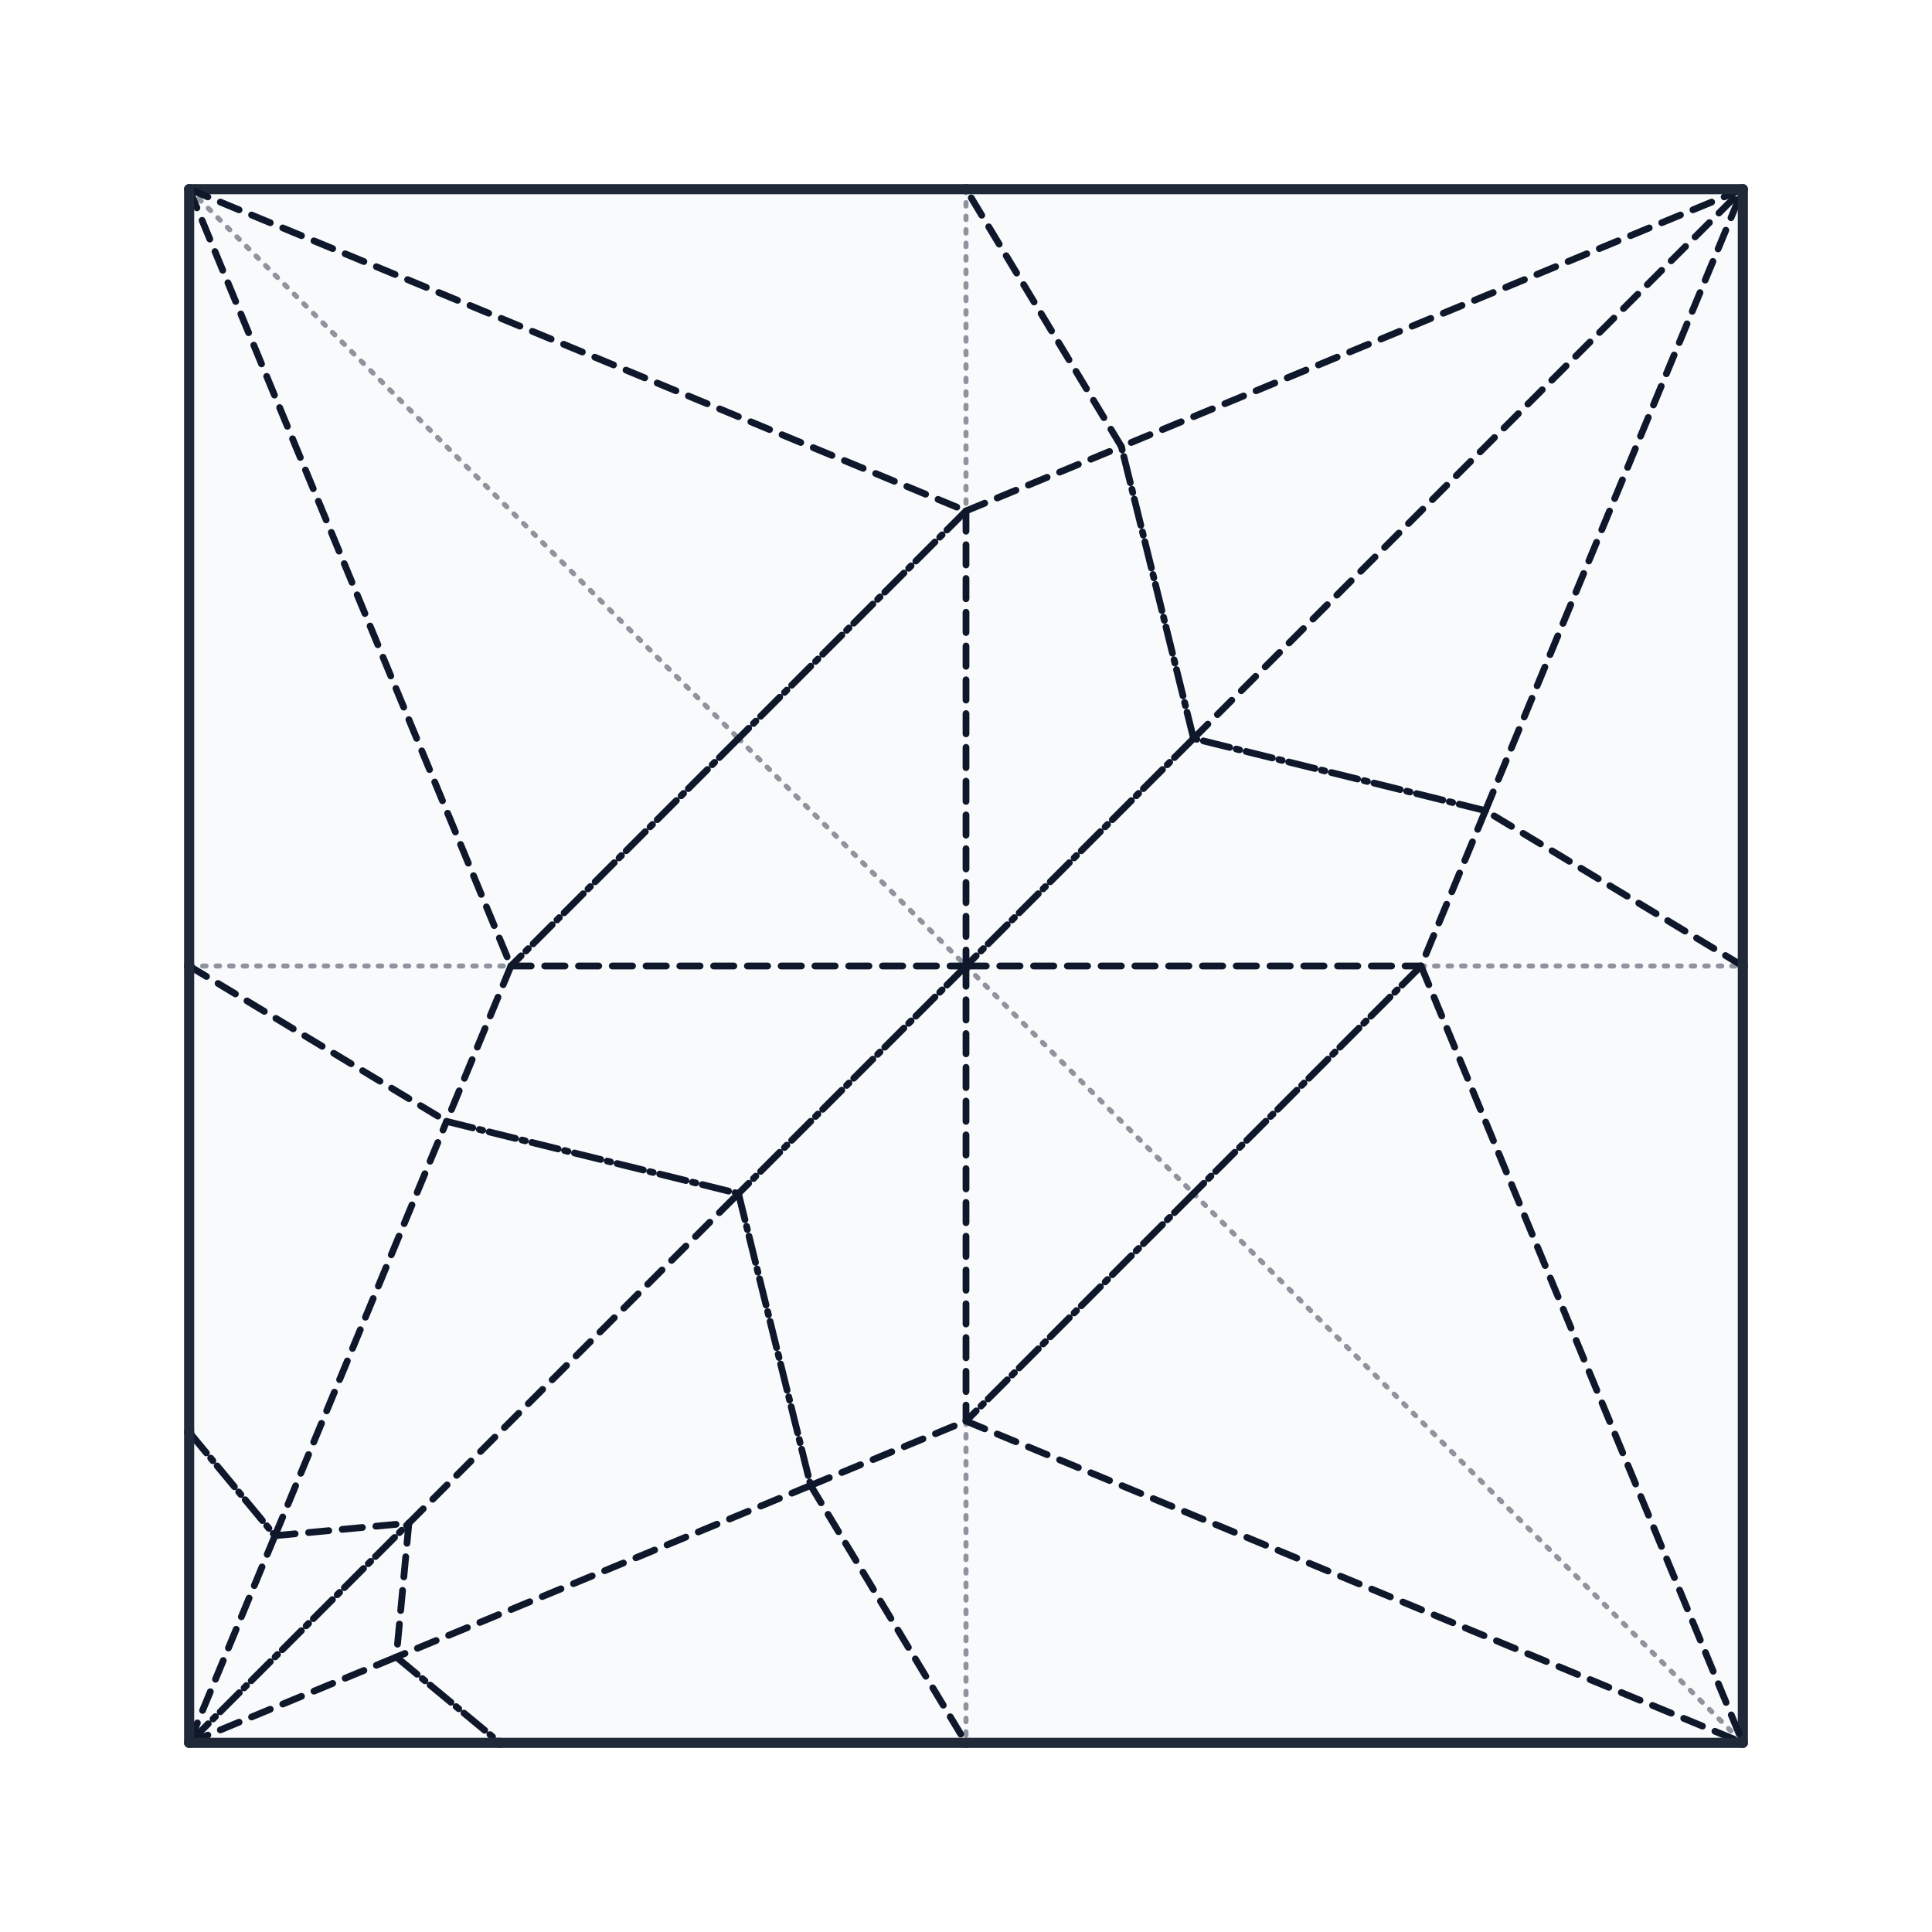
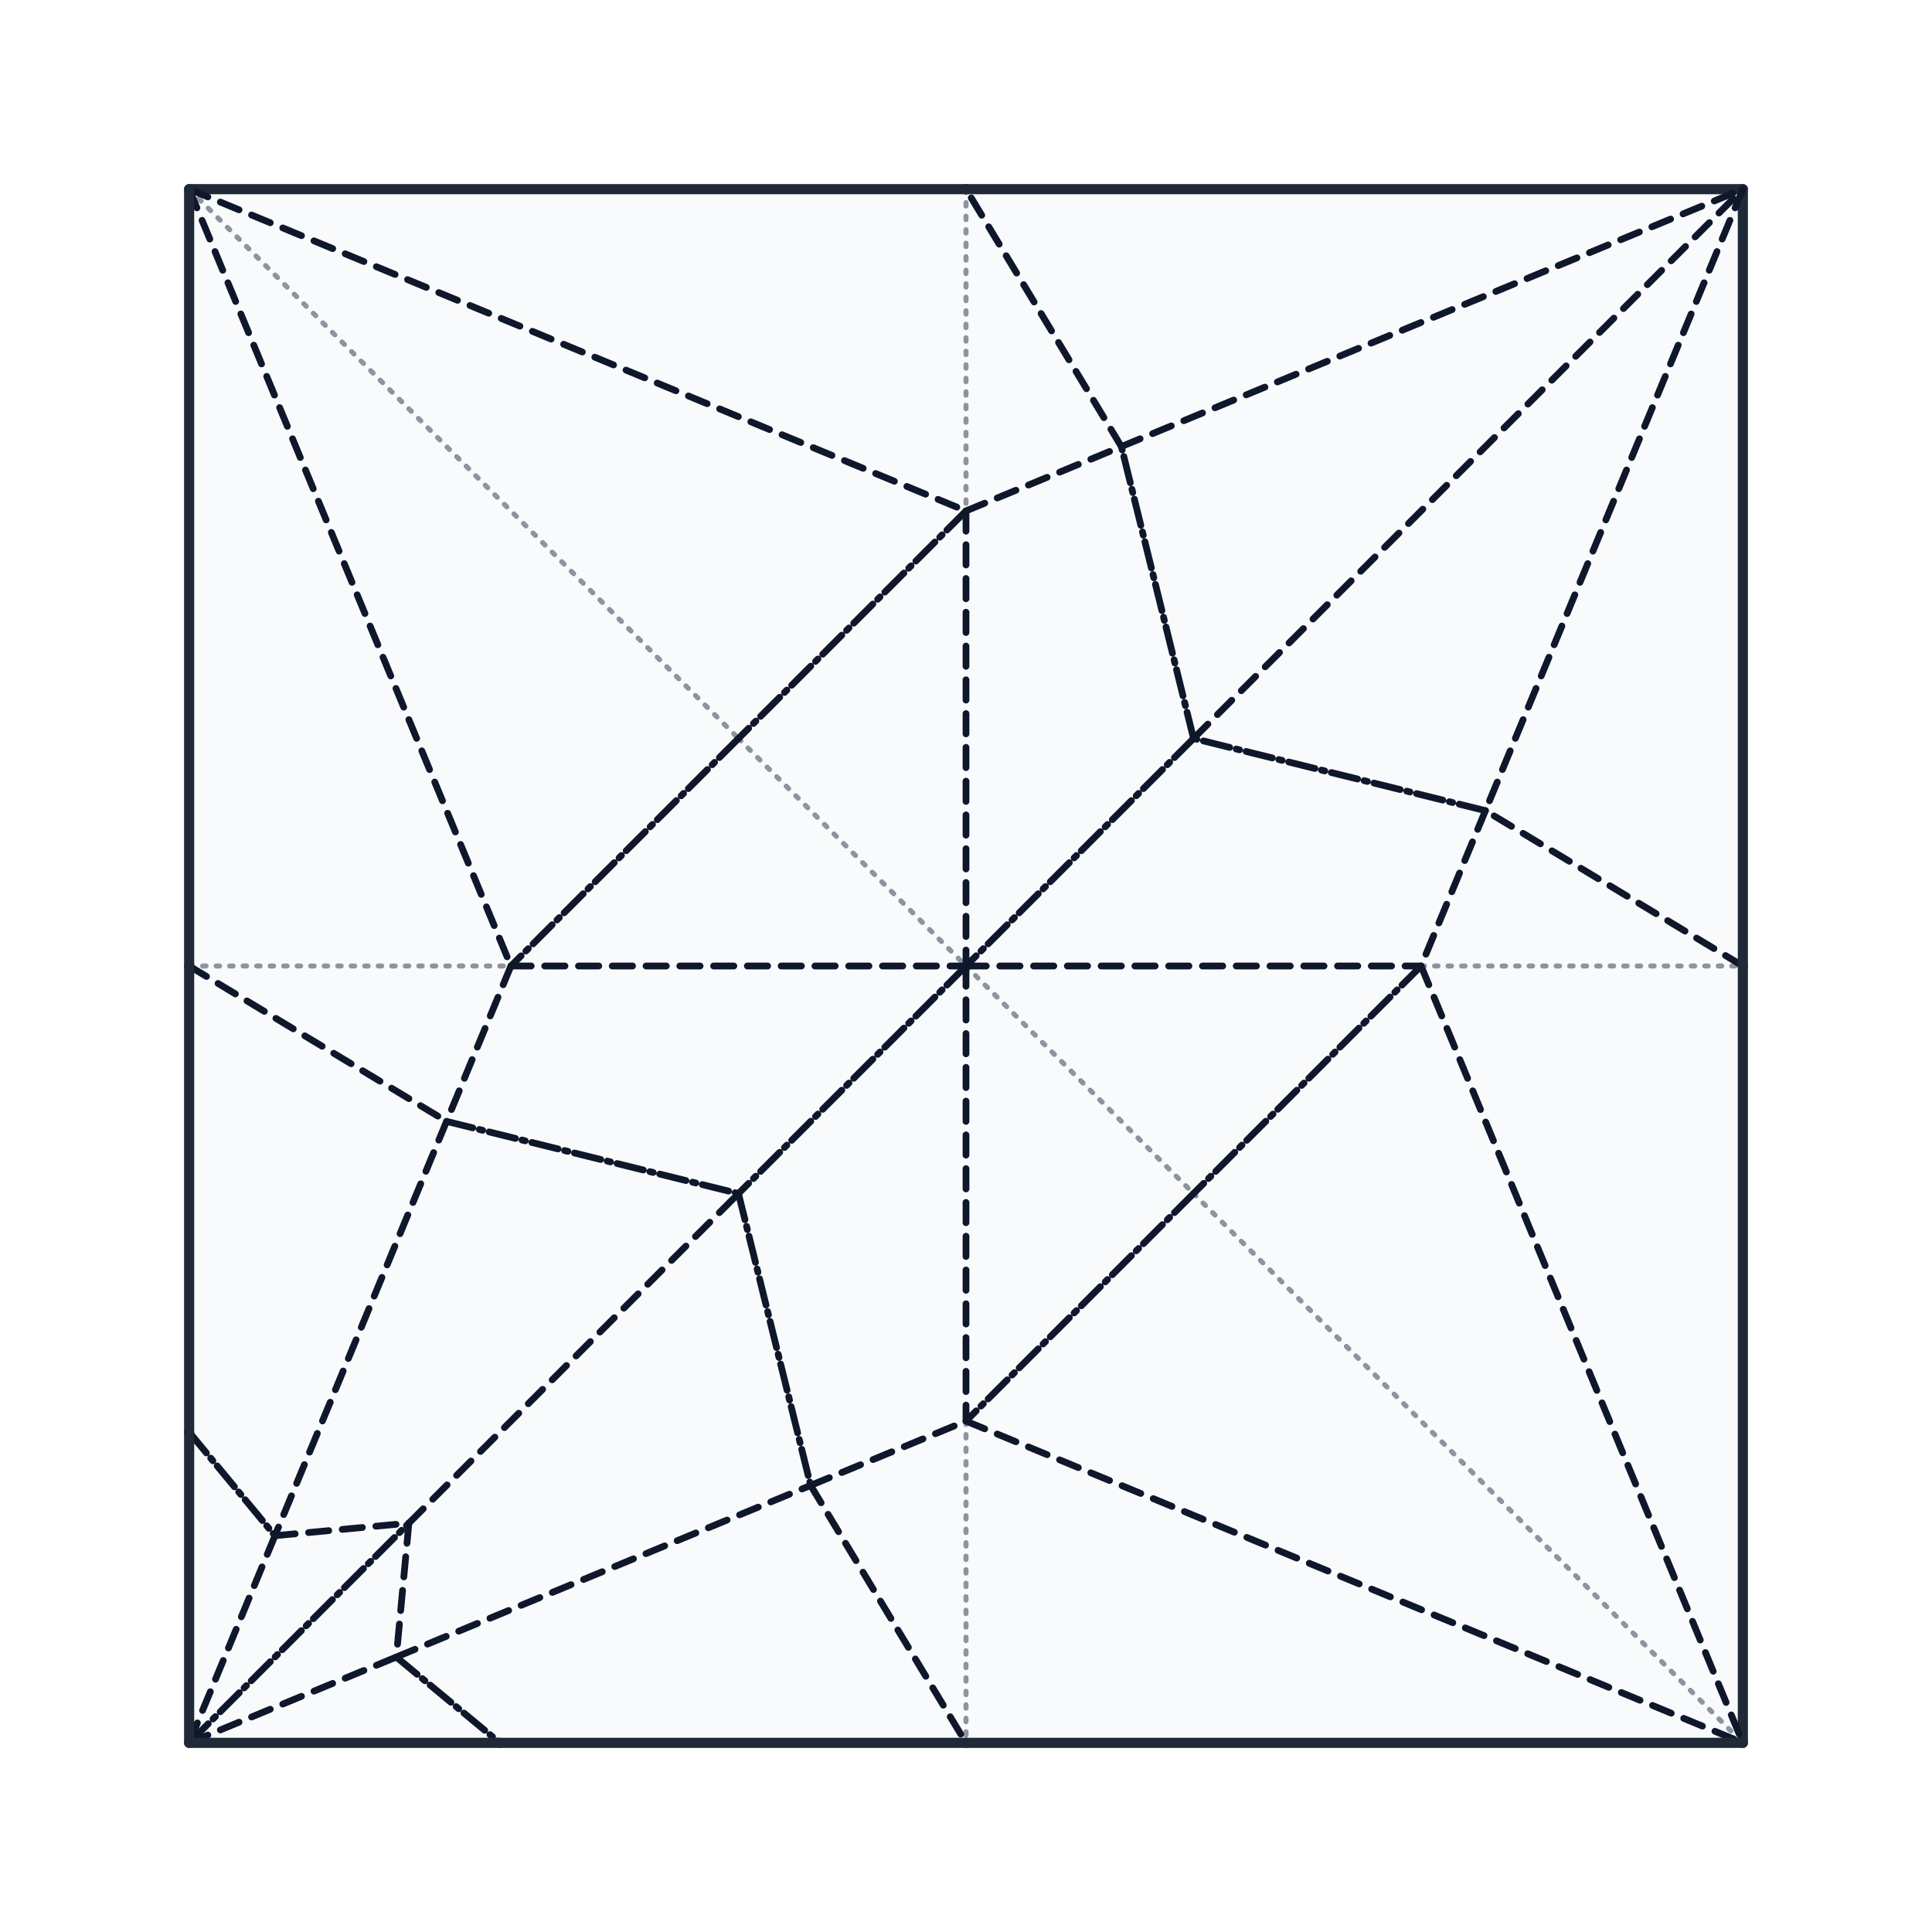
<svg xmlns="http://www.w3.org/2000/svg" width="572" height="572" viewBox="0 0 572 572" font-family="ui-sans-serif, system-ui, sans-serif">
  <defs>
    <filter id="layerShadow" x="-20%" y="-20%" width="140%" height="140%">
      <feDropShadow dx="0" dy="1" stdDeviation="1.1" flood-color="#0f172a" flood-opacity="0.18" />
    </filter>
  </defs>
  <g data-layer="paper">
    <polygon points="516,286 439.785,240 420.731,286" fill="#f8fafc" stroke="none" data-kind="face" data-face-index="0" />
    <polygon points="353.365,218.635 286,286 420.731,286 439.785,240" fill="#f8fafc" stroke="none" data-kind="face" data-face-index="1" />
    <polygon points="516,516 516,286 420.731,286" fill="#f8fafc" stroke="none" data-kind="face" data-face-index="2" />
    <polygon points="516,516 420.731,286 353.365,353.365" fill="#f8fafc" stroke="none" data-kind="face" data-face-index="3" />
    <polygon points="516,516 353.365,353.365 286,420.731" fill="#f8fafc" stroke="none" data-kind="face" data-face-index="4" />
    <polygon points="286,516 516,516 286,420.731" fill="#f8fafc" stroke="none" data-kind="face" data-face-index="5" />
    <polygon points="420.731,286 286,286 353.365,353.365" fill="#f8fafc" stroke="none" data-kind="face" data-face-index="6" />
    <polygon points="286,286 286,420.731 353.365,353.365" fill="#f8fafc" stroke="none" data-kind="face" data-face-index="7" />
    <polygon points="240,439.785 286,420.731 286,286 218.635,353.365" fill="#f8fafc" stroke="none" data-kind="face" data-face-index="8" />
    <polygon points="286,516 286,420.731 240,439.785" fill="#f8fafc" stroke="none" data-kind="face" data-face-index="9" />
    <polygon points="286,56 286,151.269 332,132.215" fill="#f8fafc" stroke="none" data-kind="face" data-face-index="10" />
    <polygon points="286,286 353.365,218.635 332,132.215 286,151.269" fill="#f8fafc" stroke="none" data-kind="face" data-face-index="11" />
    <polygon points="286,286 286,151.269 218.635,218.635" fill="#f8fafc" stroke="none" data-kind="face" data-face-index="12" />
    <polygon points="286,286 218.635,218.635 151.269,286" fill="#f8fafc" stroke="none" data-kind="face" data-face-index="13" />
    <polygon points="286,151.269 286,56 56,56" fill="#f8fafc" stroke="none" data-kind="face" data-face-index="14" />
    <polygon points="286,151.269 56,56 218.635,218.635" fill="#f8fafc" stroke="none" data-kind="face" data-face-index="15" />
    <polygon points="56,56 151.269,286 218.635,218.635" fill="#f8fafc" stroke="none" data-kind="face" data-face-index="16" />
    <polygon points="56,56 56,286 151.269,286" fill="#f8fafc" stroke="none" data-kind="face" data-face-index="17" />
    <polygon points="218.635,353.365 286,286 151.269,286 132.215,332" fill="#f8fafc" stroke="none" data-kind="face" data-face-index="18" />
    <polygon points="132.215,332 151.269,286 56,286" fill="#f8fafc" stroke="none" data-kind="face" data-face-index="19" />
-     <polygon points="81.405,454.667 132.215,332 56,286 56,424" fill="#f8fafc" stroke="none" data-kind="face" data-face-index="20" />
-     <polygon points="121.054,450.946 218.635,353.365 132.215,332 81.405,454.667" fill="#f8fafc" stroke="none" data-kind="face" data-face-index="21" />
-     <polygon points="148,516 286,516 240,439.785 117.333,490.595" fill="#f8fafc" stroke="none" data-kind="face" data-face-index="22" />
-     <polygon points="117.333,490.595 240,439.785 218.635,353.365 121.054,450.946" fill="#f8fafc" stroke="none" data-kind="face" data-face-index="23" />
-     <polygon points="353.365,218.635 516,56 332,132.215" fill="#f8fafc" stroke="none" data-kind="face" data-face-index="24" />
-     <polygon points="516,56 286,56 332,132.215" fill="#f8fafc" stroke="none" data-kind="face" data-face-index="25" />
-     <polygon points="516,56 353.365,218.635 439.785,240" fill="#f8fafc" stroke="none" data-kind="face" data-face-index="26" />
-     <polygon points="516,286 516,56 439.785,240" fill="#f8fafc" stroke="none" data-kind="face" data-face-index="27" />
+     <polygon points="121.054,450.946 218.635,353.365 132.215,332 81.405,454.667" fill="#f8fafc" stroke="none" data-kind="face" data-face-index="20" />
+     <polygon points="81.405,454.667 132.215,332 56,286 56,424" fill="#f8fafc" stroke="none" data-kind="face" data-face-index="21" />
+     <polygon points="117.333,490.595 240,439.785 218.635,353.365 121.054,450.946" fill="#f8fafc" stroke="none" data-kind="face" data-face-index="22" />
+     <polygon points="148,516 286,516 240,439.785 117.333,490.595" fill="#f8fafc" stroke="none" data-kind="face" data-face-index="23" />
+     <polygon points="516,56 286,56 332,132.215" fill="#f8fafc" stroke="none" data-kind="face" data-face-index="24" />
+     <polygon points="353.365,218.635 516,56 332,132.215" fill="#f8fafc" stroke="none" data-kind="face" data-face-index="25" />
+     <polygon points="516,286 516,56 439.785,240" fill="#f8fafc" stroke="none" data-kind="face" data-face-index="26" />
+     <polygon points="516,56 353.365,218.635 439.785,240" fill="#f8fafc" stroke="none" data-kind="face" data-face-index="27" />
    <polygon points="56,516 121.054,450.946 81.405,454.667" fill="#f8fafc" stroke="none" data-kind="face" data-face-index="28" />
    <polygon points="56,516 81.405,454.667 56,424" fill="#f8fafc" stroke="none" data-kind="face" data-face-index="29" />
    <polygon points="56,516 117.333,490.595 121.054,450.946" fill="#f8fafc" stroke="none" data-kind="face" data-face-index="30" />
    <polygon points="56,516 148,516 117.333,490.595" fill="#f8fafc" stroke="none" data-kind="face" data-face-index="31" />
  </g>
  <g data-layer="creases">
    <line class="crease-V" data-kind="crease" x1="516" y1="286" x2="439.785" y2="240" stroke="#0f172a" stroke-width="2" stroke-linecap="round" stroke-dasharray="6 4" data-name="tail" data-bel-name="tail" data-crease-id="12" />
    <line class="crease-V" data-kind="crease" x1="439.785" y1="240" x2="420.731" y2="286" stroke="#0f172a" stroke-width="2" stroke-linecap="round" stroke-dasharray="6 4" data-crease-id="5" />
    <line class="crease-F" data-kind="crease" x1="420.731" y1="286" x2="516" y2="286" stroke="#0f172a" stroke-width="1.5" stroke-linecap="round" stroke-dasharray="1 3" opacity="0.45" data-name="fg" data-bel-name="fg" data-crease-id="2" />
    <line class="crease-M" data-kind="crease" x1="353.365" y1="218.635" x2="286" y2="286" stroke="#0f172a" stroke-width="2" stroke-linecap="round" stroke-dasharray="8 2 1 2" data-name="ac" data-bel-name="ac" data-crease-id="1" />
    <line class="crease-V" data-kind="crease" x1="286" y1="286" x2="420.731" y2="286" stroke="#0f172a" stroke-width="2" stroke-linecap="round" stroke-dasharray="6 4" data-name="fg" data-bel-name="fg" data-crease-id="2" />
    <line class="crease-M" data-kind="crease" x1="439.785" y1="240" x2="353.365" y2="218.635" stroke="#0f172a" stroke-width="2" stroke-linecap="round" stroke-dasharray="8 2 1 2" data-name="tail" data-bel-name="tail" data-crease-id="12" />
    <line class="crease-B" data-kind="crease" x1="516" y1="516" x2="516" y2="286" stroke="#1f2937" stroke-width="3" stroke-linecap="round" />
    <line class="crease-V" data-kind="crease" x1="420.731" y1="286" x2="516" y2="516" stroke="#0f172a" stroke-width="2" stroke-linecap="round" stroke-dasharray="6 4" data-crease-id="5" />
    <line class="crease-M" data-kind="crease" x1="420.731" y1="286" x2="353.365" y2="353.365" stroke="#0f172a" stroke-width="2" stroke-linecap="round" stroke-dasharray="8 2 1 2" data-crease-id="7" />
    <line class="crease-F" data-kind="crease" x1="353.365" y1="353.365" x2="516" y2="516" stroke="#0f172a" stroke-width="1.5" stroke-linecap="round" stroke-dasharray="1 3" opacity="0.45" data-name="bd" data-bel-name="bd" data-crease-id="0" />
    <line class="crease-M" data-kind="crease" x1="353.365" y1="353.365" x2="286" y2="420.731" stroke="#0f172a" stroke-width="2" stroke-linecap="round" stroke-dasharray="8 2 1 2" data-crease-id="7" />
    <line class="crease-V" data-kind="crease" x1="286" y1="420.731" x2="516" y2="516" stroke="#0f172a" stroke-width="2" stroke-linecap="round" stroke-dasharray="6 4" data-crease-id="6" />
    <line class="crease-B" data-kind="crease" x1="286" y1="516" x2="516" y2="516" stroke="#1f2937" stroke-width="3" stroke-linecap="round" />
    <line class="crease-F" data-kind="crease" x1="286" y1="420.731" x2="286" y2="516" stroke="#0f172a" stroke-width="1.5" stroke-linecap="round" stroke-dasharray="1 3" opacity="0.45" data-name="hi" data-bel-name="hi" data-crease-id="3" />
    <line class="crease-F" data-kind="crease" x1="286" y1="286" x2="353.365" y2="353.365" stroke="#0f172a" stroke-width="1.5" stroke-linecap="round" stroke-dasharray="1 3" opacity="0.45" data-name="bd" data-bel-name="bd" data-crease-id="0" />
    <line class="crease-V" data-kind="crease" x1="286" y1="286" x2="286" y2="420.731" stroke="#0f172a" stroke-width="2" stroke-linecap="round" stroke-dasharray="6 4" data-name="hi" data-bel-name="hi" data-crease-id="3" />
    <line class="crease-V" data-kind="crease" x1="240" y1="439.785" x2="286" y2="420.731" stroke="#0f172a" stroke-width="2" stroke-linecap="round" stroke-dasharray="6 4" data-crease-id="6" />
    <line class="crease-M" data-kind="crease" x1="286" y1="286" x2="218.635" y2="353.365" stroke="#0f172a" stroke-width="2" stroke-linecap="round" stroke-dasharray="8 2 1 2" data-name="ac" data-bel-name="ac" data-crease-id="1" />
    <line class="crease-M" data-kind="crease" x1="218.635" y1="353.365" x2="240" y2="439.785" stroke="#0f172a" stroke-width="2" stroke-linecap="round" stroke-dasharray="8 2 1 2" data-name="neck" data-bel-name="neck" data-crease-id="11" />
    <line class="crease-V" data-kind="crease" x1="240" y1="439.785" x2="286" y2="516" stroke="#0f172a" stroke-width="2" stroke-linecap="round" stroke-dasharray="6 4" data-name="neck" data-bel-name="neck" data-crease-id="11" />
    <line class="crease-F" data-kind="crease" x1="286" y1="56" x2="286" y2="151.269" stroke="#0f172a" stroke-width="1.5" stroke-linecap="round" stroke-dasharray="1 3" opacity="0.45" data-name="hi" data-bel-name="hi" data-crease-id="3" />
    <line class="crease-V" data-kind="crease" x1="286" y1="151.269" x2="332" y2="132.215" stroke="#0f172a" stroke-width="2" stroke-linecap="round" stroke-dasharray="6 4" data-crease-id="9" />
    <line class="crease-V" data-kind="crease" x1="332" y1="132.215" x2="286" y2="56" stroke="#0f172a" stroke-width="2" stroke-linecap="round" stroke-dasharray="6 4" data-name="tail" data-bel-name="tail" data-crease-id="12" />
    <line class="crease-M" data-kind="crease" x1="353.365" y1="218.635" x2="332" y2="132.215" stroke="#0f172a" stroke-width="2" stroke-linecap="round" stroke-dasharray="8 2 1 2" data-name="tail" data-bel-name="tail" data-crease-id="12" />
    <line class="crease-V" data-kind="crease" x1="286" y1="151.269" x2="286" y2="286" stroke="#0f172a" stroke-width="2" stroke-linecap="round" stroke-dasharray="6 4" data-name="hi" data-bel-name="hi" data-crease-id="3" />
    <line class="crease-M" data-kind="crease" x1="286" y1="151.269" x2="218.635" y2="218.635" stroke="#0f172a" stroke-width="2" stroke-linecap="round" stroke-dasharray="8 2 1 2" data-crease-id="10" />
    <line class="crease-F" data-kind="crease" x1="218.635" y1="218.635" x2="286" y2="286" stroke="#0f172a" stroke-width="1.5" stroke-linecap="round" stroke-dasharray="1 3" opacity="0.45" data-name="bd" data-bel-name="bd" data-crease-id="0" />
    <line class="crease-M" data-kind="crease" x1="218.635" y1="218.635" x2="151.269" y2="286" stroke="#0f172a" stroke-width="2" stroke-linecap="round" stroke-dasharray="8 2 1 2" data-crease-id="10" />
    <line class="crease-V" data-kind="crease" x1="151.269" y1="286" x2="286" y2="286" stroke="#0f172a" stroke-width="2" stroke-linecap="round" stroke-dasharray="6 4" data-name="fg" data-bel-name="fg" data-crease-id="2" />
    <line class="crease-B" data-kind="crease" x1="286" y1="56" x2="56" y2="56" stroke="#1f2937" stroke-width="3" stroke-linecap="round" />
    <line class="crease-V" data-kind="crease" x1="56" y1="56" x2="286" y2="151.269" stroke="#0f172a" stroke-width="2" stroke-linecap="round" stroke-dasharray="6 4" data-crease-id="9" />
    <line class="crease-F" data-kind="crease" x1="56" y1="56" x2="218.635" y2="218.635" stroke="#0f172a" stroke-width="1.5" stroke-linecap="round" stroke-dasharray="1 3" opacity="0.45" data-name="bd" data-bel-name="bd" data-crease-id="0" />
    <line class="crease-V" data-kind="crease" x1="56" y1="56" x2="151.269" y2="286" stroke="#0f172a" stroke-width="2" stroke-linecap="round" stroke-dasharray="6 4" data-crease-id="8" />
    <line class="crease-B" data-kind="crease" x1="56" y1="56" x2="56" y2="286" stroke="#1f2937" stroke-width="3" stroke-linecap="round" />
    <line class="crease-F" data-kind="crease" x1="56" y1="286" x2="151.269" y2="286" stroke="#0f172a" stroke-width="1.5" stroke-linecap="round" stroke-dasharray="1 3" opacity="0.45" data-name="fg" data-bel-name="fg" data-crease-id="2" />
    <line class="crease-V" data-kind="crease" x1="151.269" y1="286" x2="132.215" y2="332" stroke="#0f172a" stroke-width="2" stroke-linecap="round" stroke-dasharray="6 4" data-crease-id="8" />
    <line class="crease-M" data-kind="crease" x1="132.215" y1="332" x2="218.635" y2="353.365" stroke="#0f172a" stroke-width="2" stroke-linecap="round" stroke-dasharray="8 2 1 2" data-name="neck" data-bel-name="neck" data-crease-id="11" />
    <line class="crease-V" data-kind="crease" x1="56" y1="286" x2="132.215" y2="332" stroke="#0f172a" stroke-width="2" stroke-linecap="round" stroke-dasharray="6 4" data-name="neck" data-bel-name="neck" data-crease-id="11" />
-     <line class="crease-V" data-kind="crease" x1="81.405" y1="454.667" x2="132.215" y2="332" stroke="#0f172a" stroke-width="2" stroke-linecap="round" stroke-dasharray="6 4" data-crease-id="8" />
+     <line class="crease-V" data-kind="crease" x1="121.054" y1="450.946" x2="218.635" y2="353.365" stroke="#0f172a" stroke-width="2" stroke-linecap="round" stroke-dasharray="6 4" data-name="ac" data-bel-name="ac" data-crease-id="1" />
+     <line class="crease-V" data-kind="crease" x1="132.215" y1="332" x2="81.405" y2="454.667" stroke="#0f172a" stroke-width="2" stroke-linecap="round" stroke-dasharray="6 4" data-crease-id="8" />
+     <line class="crease-V" data-kind="crease" x1="81.405" y1="454.667" x2="121.054" y2="450.946" stroke="#0f172a" stroke-width="2" stroke-linecap="round" stroke-dasharray="6 4" data-name="head" data-bel-name="head" data-crease-id="13" />
    <line class="crease-B" data-kind="crease" x1="56" y1="286" x2="56" y2="424" stroke="#1f2937" stroke-width="3" stroke-linecap="round" />
    <line class="crease-M" data-kind="crease" x1="56" y1="424" x2="81.405" y2="454.667" stroke="#0f172a" stroke-width="2" stroke-linecap="round" stroke-dasharray="8 2 1 2" data-name="head" data-bel-name="head" data-crease-id="13" />
-     <line class="crease-V" data-kind="crease" x1="121.054" y1="450.946" x2="218.635" y2="353.365" stroke="#0f172a" stroke-width="2" stroke-linecap="round" stroke-dasharray="6 4" data-name="ac" data-bel-name="ac" data-crease-id="1" />
-     <line class="crease-V" data-kind="crease" x1="81.405" y1="454.667" x2="121.054" y2="450.946" stroke="#0f172a" stroke-width="2" stroke-linecap="round" stroke-dasharray="6 4" data-name="head" data-bel-name="head" data-crease-id="13" />
+     <line class="crease-V" data-kind="crease" x1="117.333" y1="490.595" x2="240" y2="439.785" stroke="#0f172a" stroke-width="2" stroke-linecap="round" stroke-dasharray="6 4" data-crease-id="6" />
+     <line class="crease-V" data-kind="crease" x1="121.054" y1="450.946" x2="117.333" y2="490.595" stroke="#0f172a" stroke-width="2" stroke-linecap="round" stroke-dasharray="6 4" data-name="head" data-bel-name="head" data-crease-id="13" />
    <line class="crease-B" data-kind="crease" x1="148" y1="516" x2="286" y2="516" stroke="#1f2937" stroke-width="3" stroke-linecap="round" />
-     <line class="crease-V" data-kind="crease" x1="240" y1="439.785" x2="117.333" y2="490.595" stroke="#0f172a" stroke-width="2" stroke-linecap="round" stroke-dasharray="6 4" data-crease-id="6" />
    <line class="crease-M" data-kind="crease" x1="117.333" y1="490.595" x2="148" y2="516" stroke="#0f172a" stroke-width="2" stroke-linecap="round" stroke-dasharray="8 2 1 2" data-name="head" data-bel-name="head" data-crease-id="13" />
-     <line class="crease-V" data-kind="crease" x1="121.054" y1="450.946" x2="117.333" y2="490.595" stroke="#0f172a" stroke-width="2" stroke-linecap="round" stroke-dasharray="6 4" data-name="head" data-bel-name="head" data-crease-id="13" />
+     <line class="crease-B" data-kind="crease" x1="516" y1="56" x2="286" y2="56" stroke="#1f2937" stroke-width="3" stroke-linecap="round" />
+     <line class="crease-V" data-kind="crease" x1="332" y1="132.215" x2="516" y2="56" stroke="#0f172a" stroke-width="2" stroke-linecap="round" stroke-dasharray="6 4" data-crease-id="9" />
    <line class="crease-V" data-kind="crease" x1="353.365" y1="218.635" x2="516" y2="56" stroke="#0f172a" stroke-width="2" stroke-linecap="round" stroke-dasharray="6 4" data-name="ac" data-bel-name="ac" data-crease-id="1" />
-     <line class="crease-V" data-kind="crease" x1="516" y1="56" x2="332" y2="132.215" stroke="#0f172a" stroke-width="2" stroke-linecap="round" stroke-dasharray="6 4" data-crease-id="9" />
-     <line class="crease-B" data-kind="crease" x1="516" y1="56" x2="286" y2="56" stroke="#1f2937" stroke-width="3" stroke-linecap="round" />
-     <line class="crease-V" data-kind="crease" x1="439.785" y1="240" x2="516" y2="56" stroke="#0f172a" stroke-width="2" stroke-linecap="round" stroke-dasharray="6 4" data-crease-id="5" />
    <line class="crease-B" data-kind="crease" x1="516" y1="286" x2="516" y2="56" stroke="#1f2937" stroke-width="3" stroke-linecap="round" />
+     <line class="crease-V" data-kind="crease" x1="516" y1="56" x2="439.785" y2="240" stroke="#0f172a" stroke-width="2" stroke-linecap="round" stroke-dasharray="6 4" data-crease-id="5" />
    <line class="crease-M" data-kind="crease" x1="56" y1="516" x2="121.054" y2="450.946" stroke="#0f172a" stroke-width="2" stroke-linecap="round" stroke-dasharray="8 2 1 2" data-name="ac" data-bel-name="ac" data-crease-id="1" />
    <line class="crease-V" data-kind="crease" x1="81.405" y1="454.667" x2="56" y2="516" stroke="#0f172a" stroke-width="2" stroke-linecap="round" stroke-dasharray="6 4" data-crease-id="8" />
    <line class="crease-B" data-kind="crease" x1="56" y1="424" x2="56" y2="516" stroke="#1f2937" stroke-width="3" stroke-linecap="round" />
    <line class="crease-V" data-kind="crease" x1="56" y1="516" x2="117.333" y2="490.595" stroke="#0f172a" stroke-width="2" stroke-linecap="round" stroke-dasharray="6 4" data-crease-id="6" />
    <line class="crease-B" data-kind="crease" x1="56" y1="516" x2="148" y2="516" stroke="#1f2937" stroke-width="3" stroke-linecap="round" />
  </g>
  <g data-layer="annotations" />
</svg>
